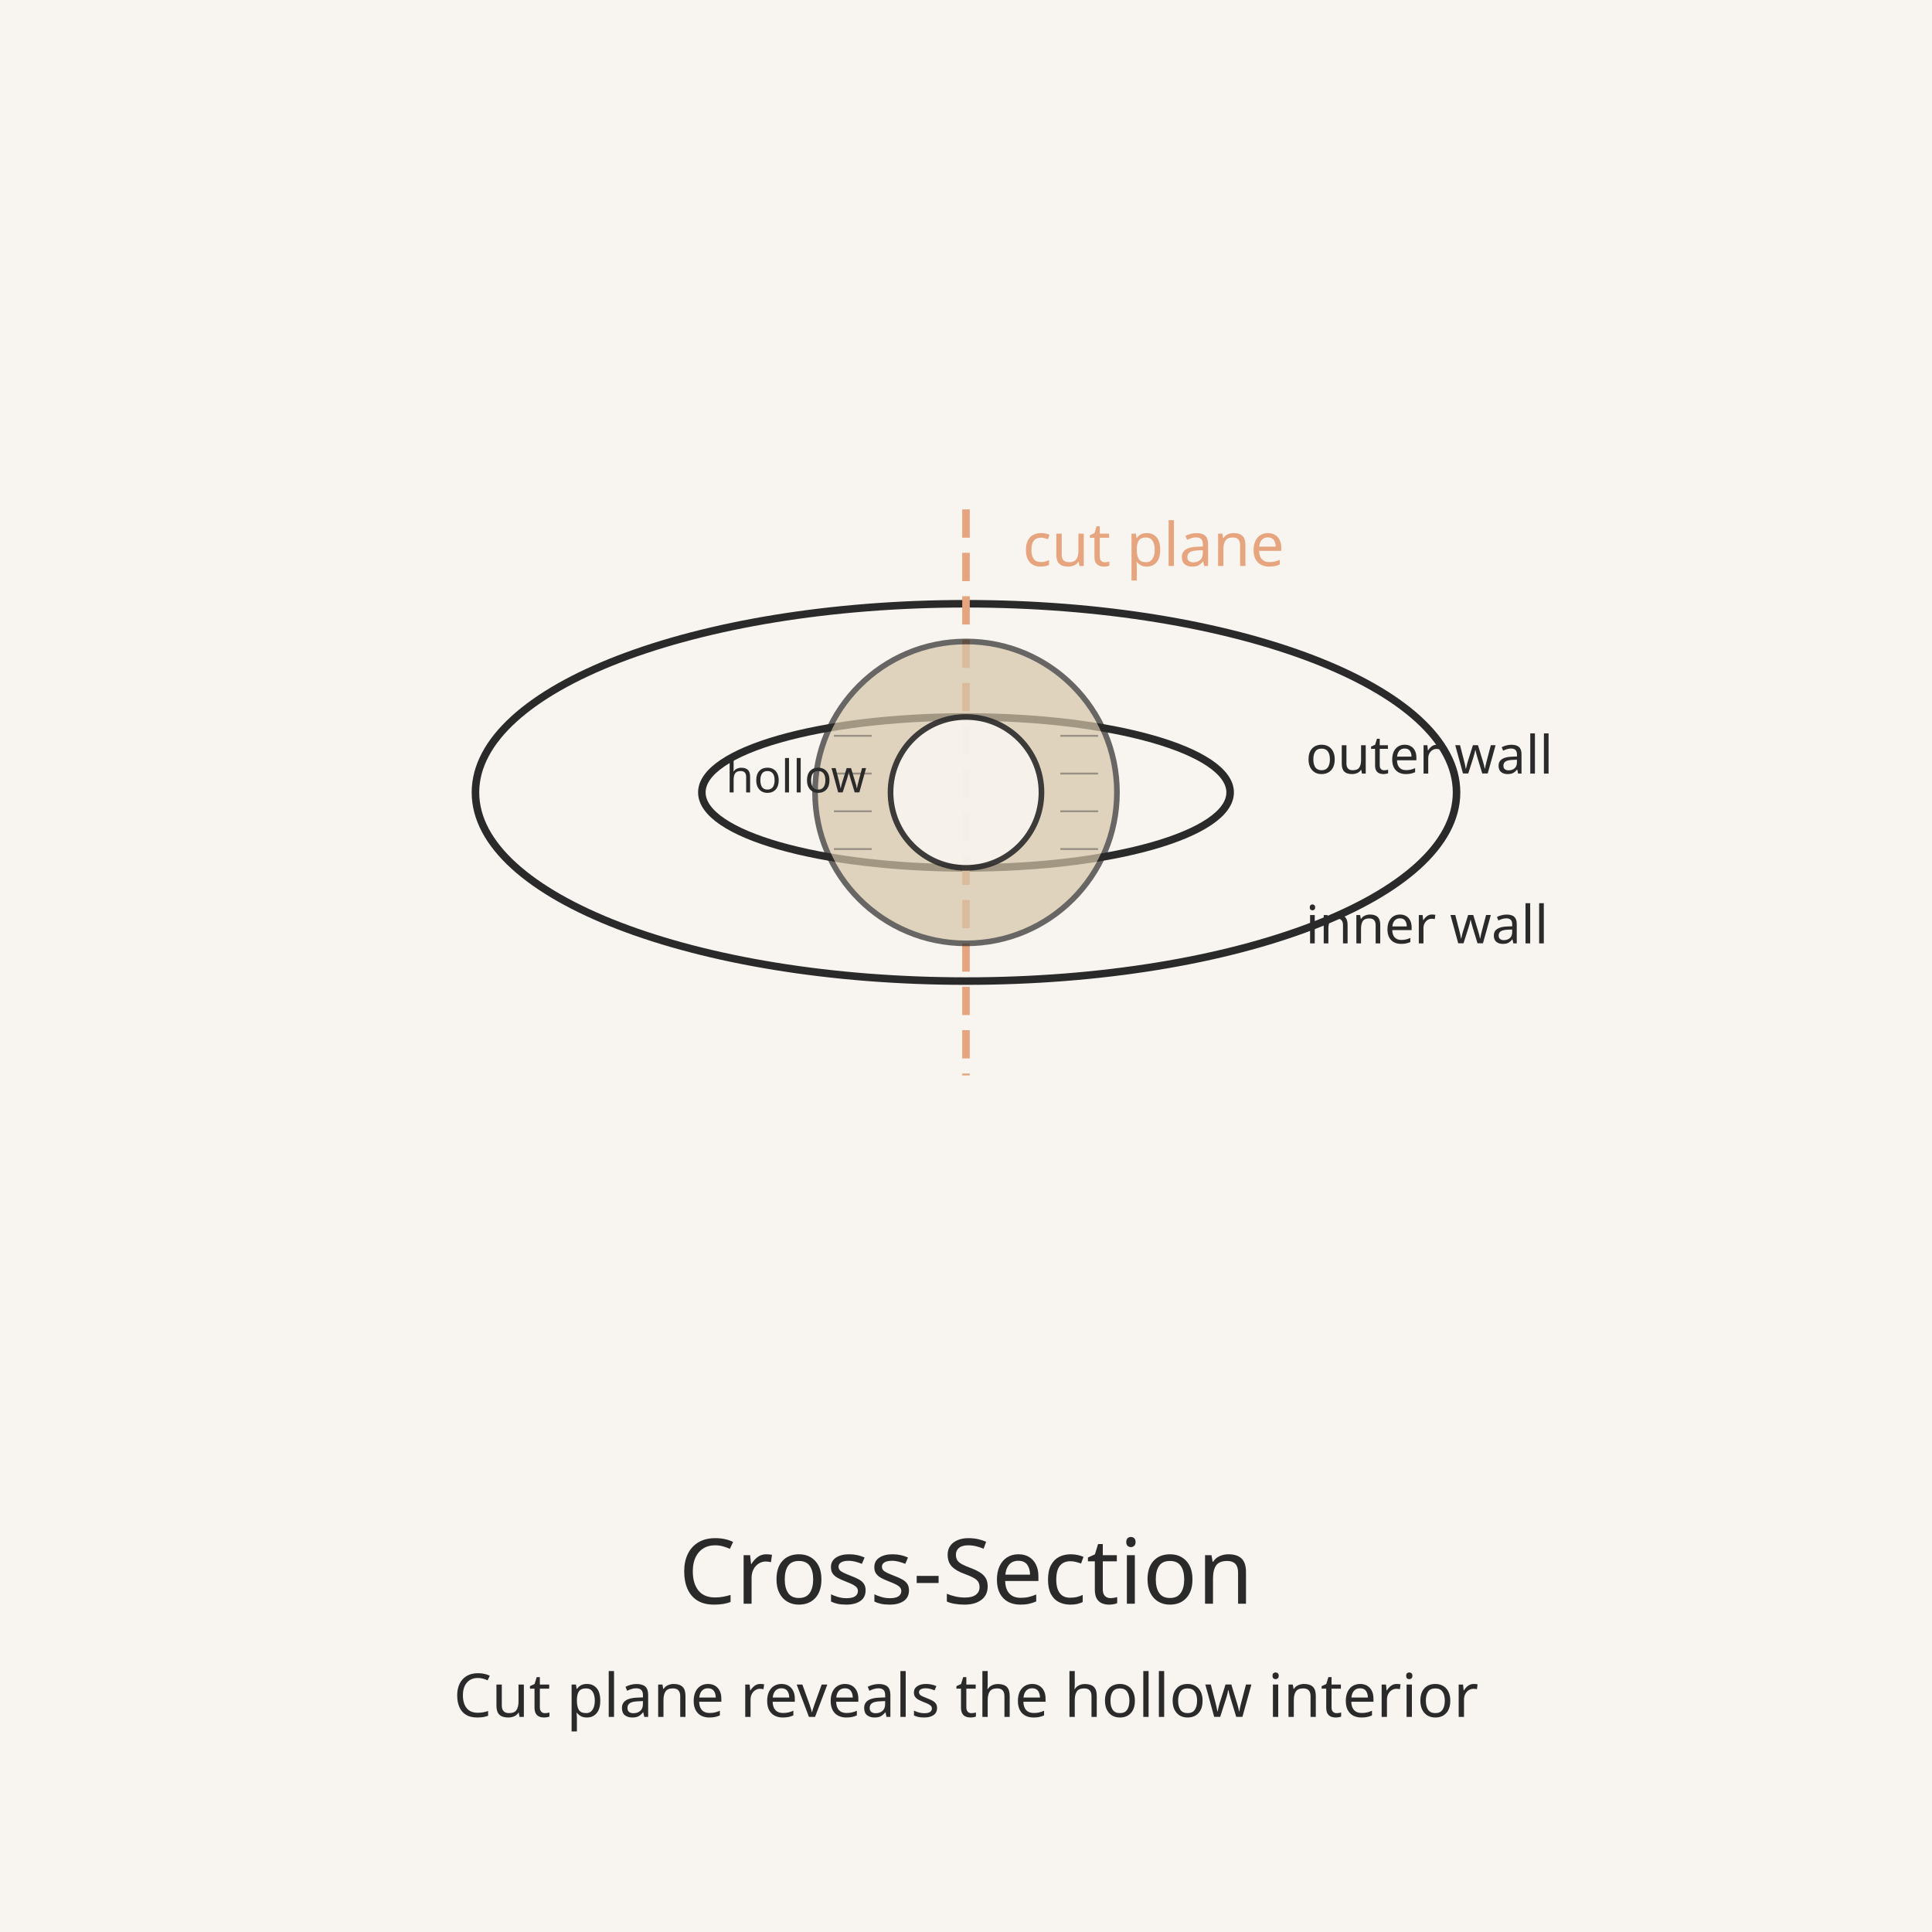
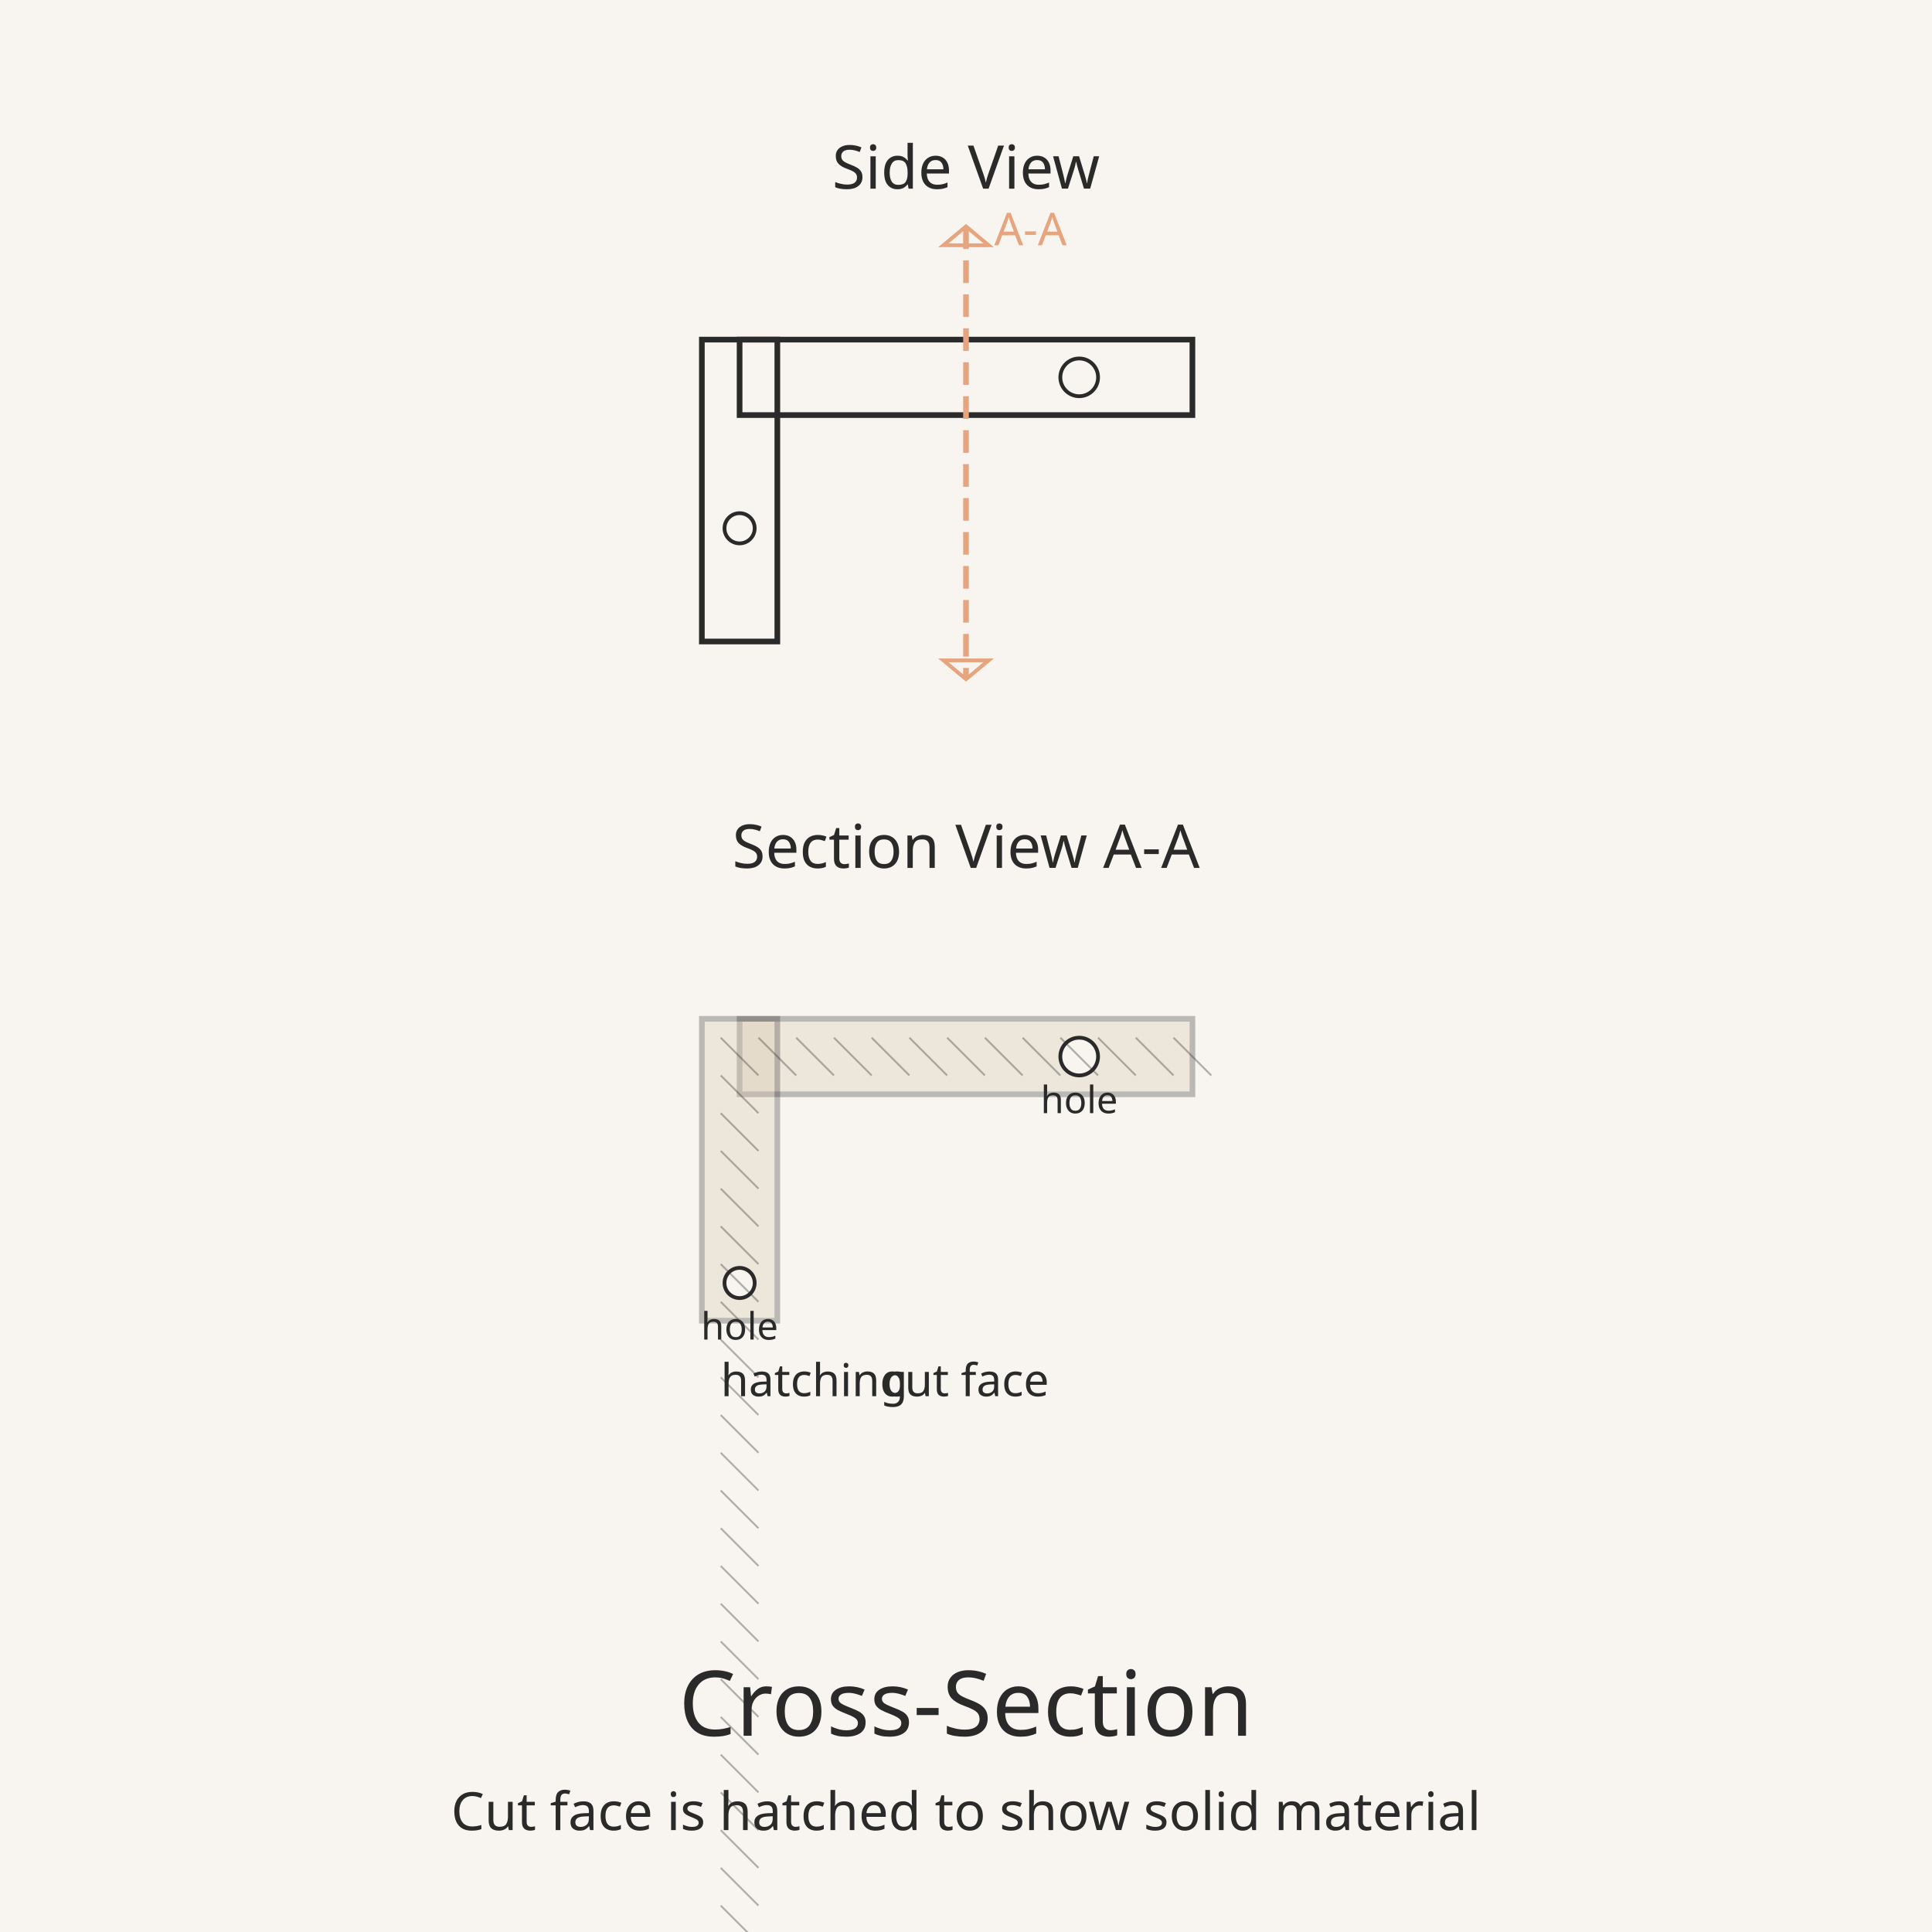
<svg xmlns="http://www.w3.org/2000/svg" width="1024" height="1024" viewBox="0 0 1024 1024">
  <rect width="1024" height="1024" fill="#F8F5F0" />
-   <g transform="translate(512, 420)">
-     <ellipse cx="0" cy="0" rx="260" ry="100" fill="none" stroke="#2A2A2A" stroke-width="4" />
-     <ellipse cx="0" cy="0" rx="140" ry="40" fill="none" stroke="#2A2A2A" stroke-width="4" />
-     <line x1="0" y1="-150" x2="0" y2="150" stroke="#E6A57E" stroke-width="4" stroke-dasharray="15,8" />
-     <text x="30" y="-120" font-size="32" text-anchor="start" fill="#E6A57E" font-family="sans-serif">cut plane</text>
-     <g transform="translate(0, 0)">
-       <circle cx="0" cy="0" r="80" fill="#D4C4A8" opacity="0.7" stroke="#2A2A2A" stroke-width="3" />
-       <circle cx="0" cy="0" r="40" fill="#F8F5F0" opacity="0.9" stroke="#2A2A2A" stroke-width="3" />
-       <line x1="-70" y1="-30" x2="-50" y2="-30" stroke="#2A2A2A" stroke-width="1" opacity="0.4" />
-       <line x1="-70" y1="-10" x2="-50" y2="-10" stroke="#2A2A2A" stroke-width="1" opacity="0.4" />
-       <line x1="-70" y1="10" x2="-50" y2="10" stroke="#2A2A2A" stroke-width="1" opacity="0.4" />
-       <line x1="-70" y1="30" x2="-50" y2="30" stroke="#2A2A2A" stroke-width="1" opacity="0.4" />
-       <line x1="50" y1="-30" x2="70" y2="-30" stroke="#2A2A2A" stroke-width="1" opacity="0.4" />
-       <line x1="50" y1="-10" x2="70" y2="-10" stroke="#2A2A2A" stroke-width="1" opacity="0.4" />
-       <line x1="50" y1="10" x2="70" y2="10" stroke="#2A2A2A" stroke-width="1" opacity="0.4" />
-       <line x1="50" y1="30" x2="70" y2="30" stroke="#2A2A2A" stroke-width="1" opacity="0.4" />
-     </g>
-     <text x="180" y="-10" font-size="28" text-anchor="start" fill="#2A2A2A" font-family="sans-serif">outer wall</text>
-     <text x="-90" y="0" font-size="24" text-anchor="middle" fill="#2A2A2A" font-family="sans-serif">hollow</text>
-     <text x="180" y="80" font-size="28" text-anchor="start" fill="#2A2A2A" font-family="sans-serif">inner wall</text>
+   <g transform="translate(512, 220)">
+     <text x="0" y="-120" font-size="32" text-anchor="middle" fill="#2A2A2A" font-family="sans-serif">Side View</text>
+     <rect x="-120" y="-40" width="240" height="40" fill="none" stroke="#2A2A2A" stroke-width="3" />
+     <rect x="-140" y="-40" width="40" height="160" fill="none" stroke="#2A2A2A" stroke-width="3" />
+     <circle cx="60" cy="-20" r="10" fill="none" stroke="#2A2A2A" stroke-width="2" />
+     <circle cx="-120" cy="60" r="8" fill="none" stroke="#2A2A2A" stroke-width="2" />
+     <line x1="0" y1="-100" x2="0" y2="140" stroke="#E6A57E" stroke-width="3" stroke-dasharray="12,6" />
+     <text x="15" y="-90" font-size="24" text-anchor="start" fill="#E6A57E" font-family="sans-serif">A-A</text>
+     <polygon points="-12,-90 0,-100 12,-90" fill="none" stroke="#E6A57E" stroke-width="2" />
+     <polygon points="-12,130 0,140 12,130" fill="none" stroke="#E6A57E" stroke-width="2" />
  </g>
-   <text x="512" y="850" font-size="48" text-anchor="middle" fill="#2A2A2A" font-family="sans-serif">Cross-Section</text>
-   <text x="512" y="910" font-size="32" text-anchor="middle" fill="#2A2A2A" font-family="sans-serif">Cut plane reveals the hollow interior</text>
+   <g transform="translate(512, 620)">
+     <text x="0" y="-160" font-size="32" text-anchor="middle" fill="#2A2A2A" font-family="sans-serif">Section View A-A</text>
+     <rect x="-120" y="-80" width="240" height="40" fill="#D4C4A8" opacity="0.3" stroke="#2A2A2A" stroke-width="3" />
+     <rect x="-140" y="-80" width="40" height="160" fill="#D4C4A8" opacity="0.3" stroke="#2A2A2A" stroke-width="3" />
+     <circle cx="60" cy="-60" r="10" fill="#F8F5F0" stroke="#2A2A2A" stroke-width="2" />
+     <circle cx="-120" cy="60" r="8" fill="#F8F5F0" stroke="#2A2A2A" stroke-width="2" />
+     <line x1="-110" y1="-70" x2="-90" y2="-50" stroke="#2A2A2A" stroke-width="1" opacity="0.35" />
+     <line x1="-90" y1="-70" x2="-70" y2="-50" stroke="#2A2A2A" stroke-width="1" opacity="0.35" />
+     <line x1="-70" y1="-70" x2="-50" y2="-50" stroke="#2A2A2A" stroke-width="1" opacity="0.35" />
+     <line x1="-50" y1="-70" x2="-30" y2="-50" stroke="#2A2A2A" stroke-width="1" opacity="0.35" />
+     <line x1="-30" y1="-70" x2="-10" y2="-50" stroke="#2A2A2A" stroke-width="1" opacity="0.35" />
+     <line x1="-10" y1="-70" x2="10" y2="-50" stroke="#2A2A2A" stroke-width="1" opacity="0.35" />
+     <line x1="10" y1="-70" x2="30" y2="-50" stroke="#2A2A2A" stroke-width="1" opacity="0.35" />
+     <line x1="30" y1="-70" x2="50" y2="-50" stroke="#2A2A2A" stroke-width="1" opacity="0.35" />
+     <line x1="50" y1="-70" x2="70" y2="-50" stroke="#2A2A2A" stroke-width="1" opacity="0.35" />
+     <line x1="70" y1="-70" x2="90" y2="-50" stroke="#2A2A2A" stroke-width="1" opacity="0.35" />
+     <line x1="90" y1="-70" x2="110" y2="-50" stroke="#2A2A2A" stroke-width="1" opacity="0.35" />
+     <line x1="110" y1="-70" x2="130" y2="-50" stroke="#2A2A2A" stroke-width="1" opacity="0.35" />
+     <line x1="-130" y1="-70" x2="-110" y2="-50" stroke="#2A2A2A" stroke-width="1" opacity="0.35" />
+     <line x1="-130" y1="-50" x2="-110" y2="-30" stroke="#2A2A2A" stroke-width="1" opacity="0.35" />
+     <line x1="-130" y1="-30" x2="-110" y2="-10" stroke="#2A2A2A" stroke-width="1" opacity="0.35" />
+     <line x1="-130" y1="-10" x2="-110" y2="10" stroke="#2A2A2A" stroke-width="1" opacity="0.35" />
+     <line x1="-130" y1="10" x2="-110" y2="30" stroke="#2A2A2A" stroke-width="1" opacity="0.35" />
+     <line x1="-130" y1="30" x2="-110" y2="50" stroke="#2A2A2A" stroke-width="1" opacity="0.35" />
+     <line x1="-130" y1="50" x2="-110" y2="70" stroke="#2A2A2A" stroke-width="1" opacity="0.35" />
+     <line x1="-130" y1="70" x2="-110" y2="90" stroke="#2A2A2A" stroke-width="1" opacity="0.35" />
+     <line x1="-130" y1="90" x2="-110" y2="110" stroke="#2A2A2A" stroke-width="1" opacity="0.35" />
+     <line x1="-130" y1="110" x2="-110" y2="130" stroke="#2A2A2A" stroke-width="1" opacity="0.35" />
+     <line x1="-130" y1="130" x2="-110" y2="150" stroke="#2A2A2A" stroke-width="1" opacity="0.35" />
+     <line x1="-130" y1="150" x2="-110" y2="170" stroke="#2A2A2A" stroke-width="1" opacity="0.35" />
+     <line x1="-130" y1="170" x2="-110" y2="190" stroke="#2A2A2A" stroke-width="1" opacity="0.35" />
+     <line x1="-130" y1="190" x2="-110" y2="210" stroke="#2A2A2A" stroke-width="1" opacity="0.35" />
+     <line x1="-130" y1="210" x2="-110" y2="230" stroke="#2A2A2A" stroke-width="1" opacity="0.35" />
+     <line x1="-130" y1="230" x2="-110" y2="250" stroke="#2A2A2A" stroke-width="1" opacity="0.35" />
+     <line x1="-130" y1="250" x2="-110" y2="270" stroke="#2A2A2A" stroke-width="1" opacity="0.35" />
+     <line x1="-130" y1="270" x2="-110" y2="290" stroke="#2A2A2A" stroke-width="1" opacity="0.35" />
+     <line x1="-130" y1="290" x2="-110" y2="310" stroke="#2A2A2A" stroke-width="1" opacity="0.35" />
+     <line x1="-130" y1="310" x2="-110" y2="330" stroke="#2A2A2A" stroke-width="1" opacity="0.35" />
+     <line x1="-130" y1="330" x2="-110" y2="350" stroke="#2A2A2A" stroke-width="1" opacity="0.35" />
+     <line x1="-130" y1="350" x2="-110" y2="370" stroke="#2A2A2A" stroke-width="1" opacity="0.35" />
+     <line x1="-130" y1="370" x2="-110" y2="390" stroke="#2A2A2A" stroke-width="1" opacity="0.35" />
+     <line x1="-130" y1="390" x2="-110" y2="410" stroke="#2A2A2A" stroke-width="1" opacity="0.35" />
+     <line x1="-130" y1="410" x2="-110" y2="430" stroke="#2A2A2A" stroke-width="1" opacity="0.35" />
+     <line x1="-130" y1="430" x2="-110" y2="450" stroke="#2A2A2A" stroke-width="1" opacity="0.35" />
+     <line x1="-130" y1="450" x2="-110" y2="470" stroke="#2A2A2A" stroke-width="1" opacity="0.35" />
+     <line x1="-130" y1="470" x2="-110" y2="490" stroke="#2A2A2A" stroke-width="1" opacity="0.35" />
+     <line x1="-130" y1="490" x2="-110" y2="510" stroke="#2A2A2A" stroke-width="1" opacity="0.35" />
+     <line x1="-130" y1="510" x2="-110" y2="530" stroke="#2A2A2A" stroke-width="1" opacity="0.35" />
+     <line x1="-130" y1="530" x2="-110" y2="550" stroke="#2A2A2A" stroke-width="1" opacity="0.35" />
+     <line x1="-130" y1="550" x2="-110" y2="570" stroke="#2A2A2A" stroke-width="1" opacity="0.35" />
+     <line x1="-130" y1="570" x2="-110" y2="590" stroke="#2A2A2A" stroke-width="1" opacity="0.35" />
+     <line x1="-130" y1="590" x2="-110" y2="610" stroke="#2A2A2A" stroke-width="1" opacity="0.35" />
+     <line x1="-130" y1="610" x2="-110" y2="630" stroke="#2A2A2A" stroke-width="1" opacity="0.35" />
+     <line x1="-130" y1="630" x2="-110" y2="650" stroke="#2A2A2A" stroke-width="1" opacity="0.35" />
+     <line x1="-130" y1="650" x2="-110" y2="670" stroke="#2A2A2A" stroke-width="1" opacity="0.35" />
+     <line x1="-130" y1="670" x2="-110" y2="690" stroke="#2A2A2A" stroke-width="1" opacity="0.35" />
+     <line x1="-130" y1="690" x2="-110" y2="710" stroke="#2A2A2A" stroke-width="1" opacity="0.35" />
+     <line x1="-130" y1="710" x2="-110" y2="730" stroke="#2A2A2A" stroke-width="1" opacity="0.35" />
+     <line x1="-130" y1="730" x2="-110" y2="750" stroke="#2A2A2A" stroke-width="1" opacity="0.35" />
+     <line x1="-130" y1="750" x2="-110" y2="770" stroke="#2A2A2A" stroke-width="1" opacity="0.35" />
+     <line x1="-130" y1="770" x2="-110" y2="790" stroke="#2A2A2A" stroke-width="1" opacity="0.35" />
+     <line x1="-130" y1="790" x2="-110" y2="810" stroke="#2A2A2A" stroke-width="1" opacity="0.35" />
+     <line x1="-130" y1="810" x2="-110" y2="830" stroke="#2A2A2A" stroke-width="1" opacity="0.35" />
+     <line x1="-130" y1="830" x2="-110" y2="850" stroke="#2A2A2A" stroke-width="1" opacity="0.35" />
+     <line x1="-130" y1="850" x2="-110" y2="870" stroke="#2A2A2A" stroke-width="1" opacity="0.35" />
+     <line x1="-130" y1="870" x2="-110" y2="890" stroke="#2A2A2A" stroke-width="1" opacity="0.35" />
+     <line x1="-130" y1="890" x2="-110" y2="910" stroke="#2A2A2A" stroke-width="1" opacity="0.35" />
+     <line x1="-130" y1="910" x2="-110" y2="930" stroke="#2A2A2A" stroke-width="1" opacity="0.35" />
+     <line x1="-130" y1="930" x2="-110" y2="950" stroke="#2A2A2A" stroke-width="1" opacity="0.35" />
+     <line x1="-130" y1="950" x2="-110" y2="970" stroke="#2A2A2A" stroke-width="1" opacity="0.35" />
+     <line x1="-130" y1="970" x2="-110" y2="990" stroke="#2A2A2A" stroke-width="1" opacity="0.35" />
+     <line x1="-130" y1="990" x2="-110" y2="1010" stroke="#2A2A2A" stroke-width="1" opacity="0.35" />
+     <line x1="-130" y1="1010" x2="-110" y2="1030" stroke="#2A2A2A" stroke-width="1" opacity="0.35" />
+     <line x1="-130" y1="1030" x2="-110" y2="1050" stroke="#2A2A2A" stroke-width="1" opacity="0.35" />
+     <text x="0" y="120" font-size="24" text-anchor="middle" fill="#2A2A2A" font-family="sans-serif">cut face</text>
+     <text x="-130" y="120" font-size="24" text-anchor="start" fill="#2A2A2A" font-family="sans-serif">hatching</text>
+     <text x="60" y="-30" font-size="20" text-anchor="middle" fill="#2A2A2A" font-family="sans-serif">hole</text>
+     <text x="-120" y="90" font-size="20" text-anchor="middle" fill="#2A2A2A" font-family="sans-serif">hole</text>
+   </g>
+   <text x="512" y="920" font-size="48" text-anchor="middle" fill="#2A2A2A" font-family="sans-serif">Cross-Section</text>
+   <text x="512" y="970" font-size="28" text-anchor="middle" fill="#2A2A2A" font-family="sans-serif">Cut face is hatched to show solid material</text>
</svg>
